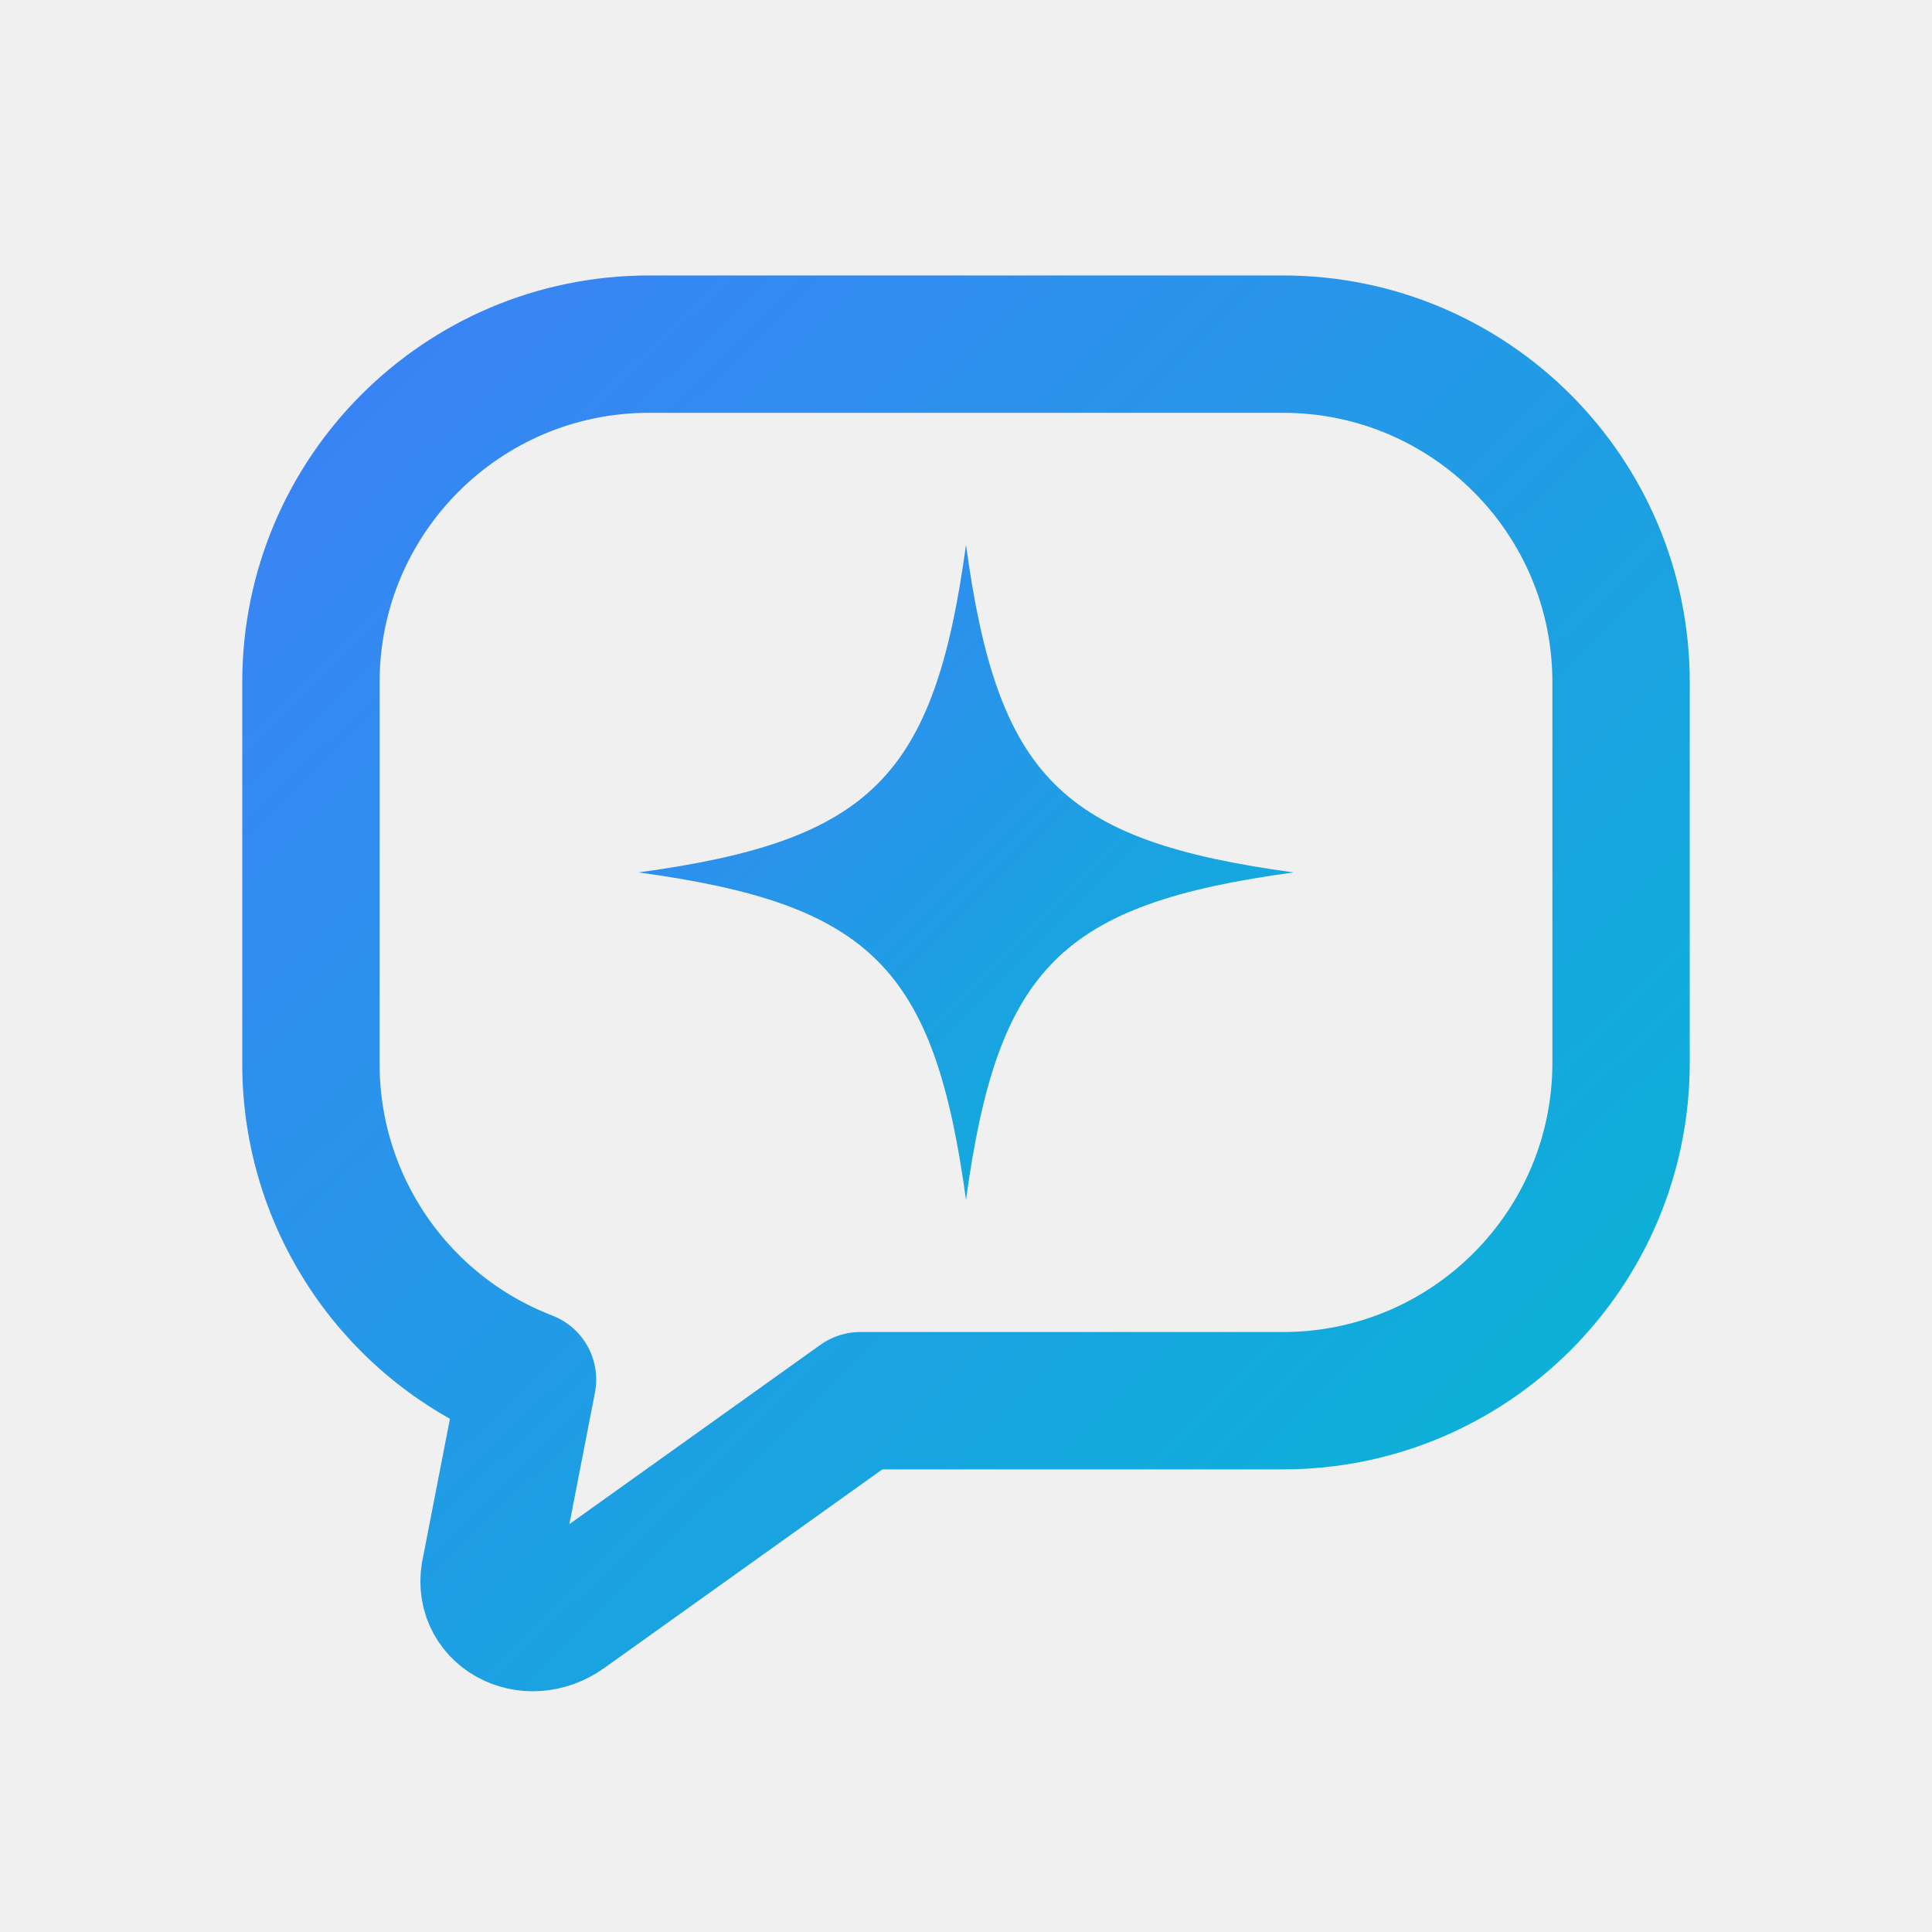
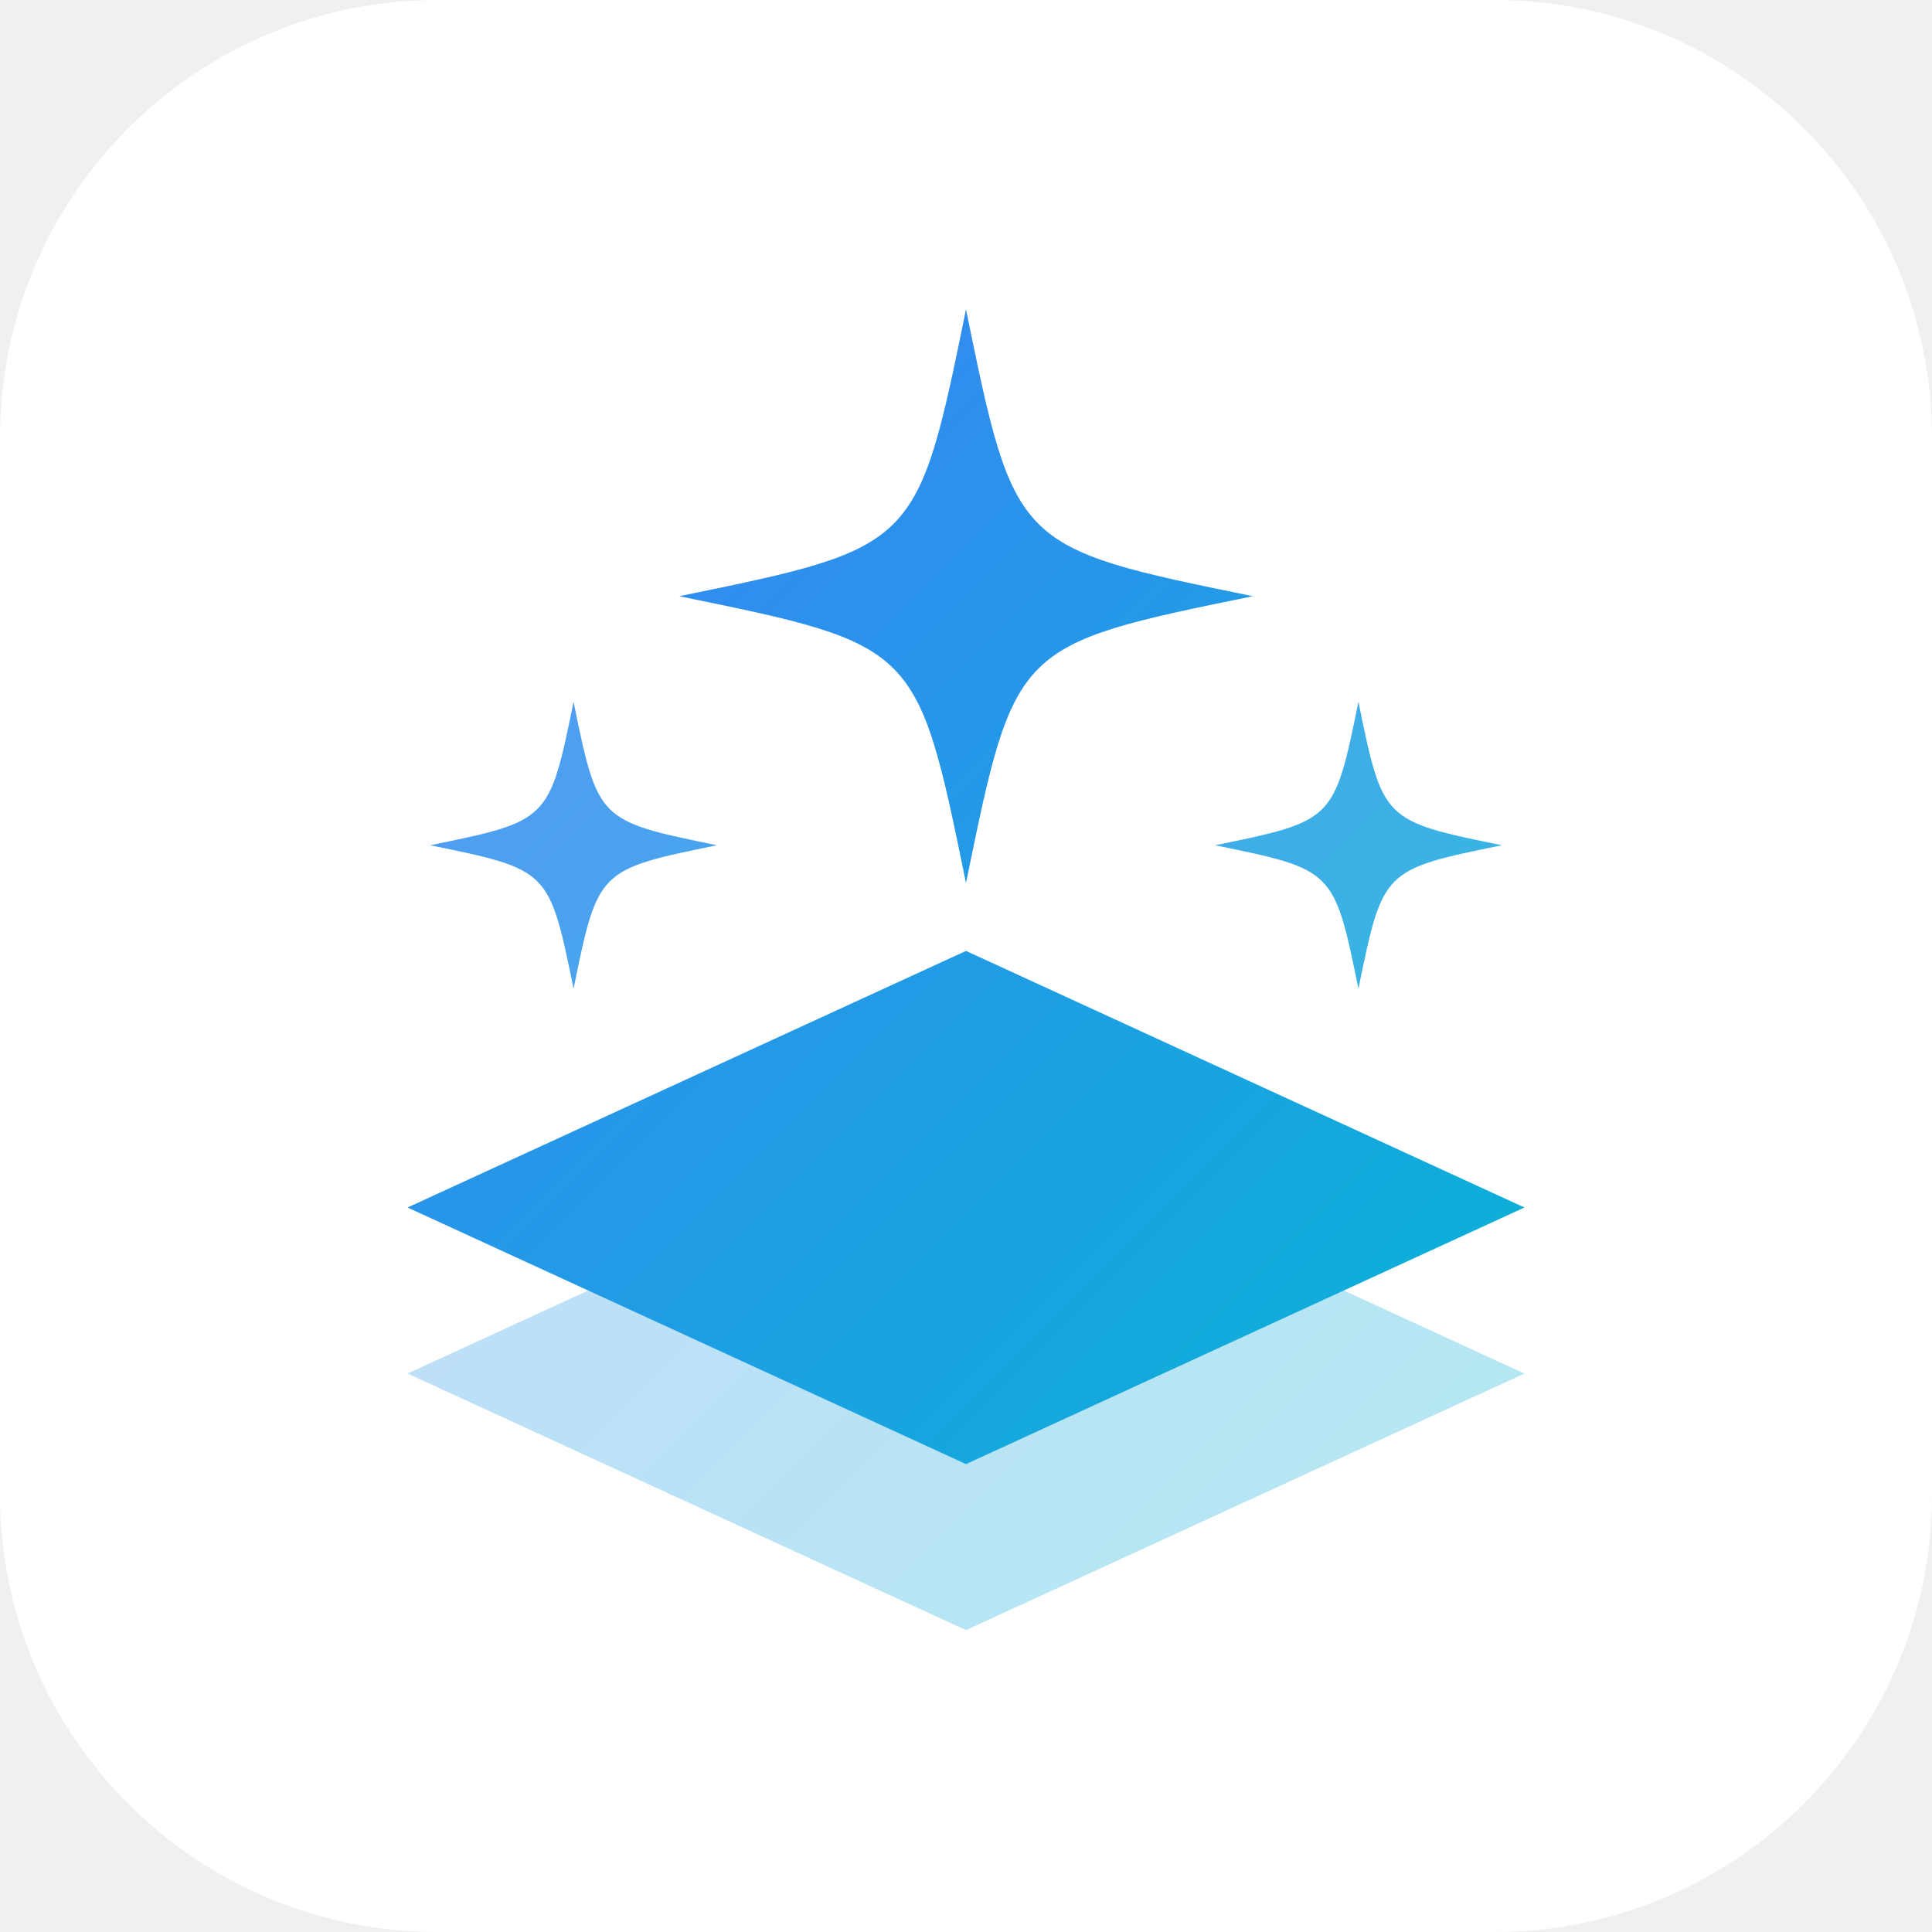
<svg xmlns="http://www.w3.org/2000/svg" viewBox="0 0 512 512">
  <defs>
-     <linearGradient id="g" x1="0" y1="0" x2="1" y2="1">
+     <linearGradient id="g" gradientUnits="userSpaceOnUse" x1="104" y1="104" x2="408" y2="408">
      <stop offset="0" stop-color="#3b82f6" />
      <stop offset="1" stop-color="#06b6d4" />
    </linearGradient>
  </defs>
-   <g transform="translate(256 262) scale(1.4) translate(-256 -262)">
-     <path d="M196 140H316A64 64 0 0 1 380 204V276A64 64 0 0 1 316 340H236L180 380C173 385 164 380 166 372L173 336A64 64 0 0 1 132 276V204A64 64 0 0 1 196 140Z" fill="none" stroke="url(#g)" stroke-width="26" stroke-linejoin="round" />
-     <path d="M256 178C262 222 274 234 318 240C274 246 262 258 256 302C250 258 238 246 194 240C238 234 250 222 256 178Z" fill="url(#g)" />
+   <rect width="512" height="512" rx="116" fill="#fff" />
+   <g transform="translate(256 257) scale(1.0) translate(-256 -257)">
+     <path d="M256 296L404 364L256 432L108 364Z" fill="url(#g)" fill-opacity=".3" />
+     <path d="M256 252L404 320L256 388L108 320Z" fill="url(#g)" />
+     <path d="M256 82C268.92 145.08 268.92 145.08 332 158C268.92 170.92 268.92 170.92 256 234C243.08 170.92 243.08 170.92 180 158C243.08 145.08 243.08 145.08 256 82Z" fill="url(#g)" />
+     <path d="M152 186C158.46 217.54 158.46 217.54 190 224C158.46 230.46 158.46 230.46 152 262C145.54 230.46 145.54 230.46 114 224C145.54 217.54 145.54 217.54 152 186Z" fill="url(#g)" fill-opacity=".85" />
+     <path d="M360 186C366.46 217.54 366.46 217.54 398 224C366.46 230.46 366.46 230.46 360 262C353.54 230.46 353.54 230.46 322 224C353.54 217.54 353.54 217.54 360 186Z" fill="url(#g)" fill-opacity=".85" />
  </g>
</svg>
